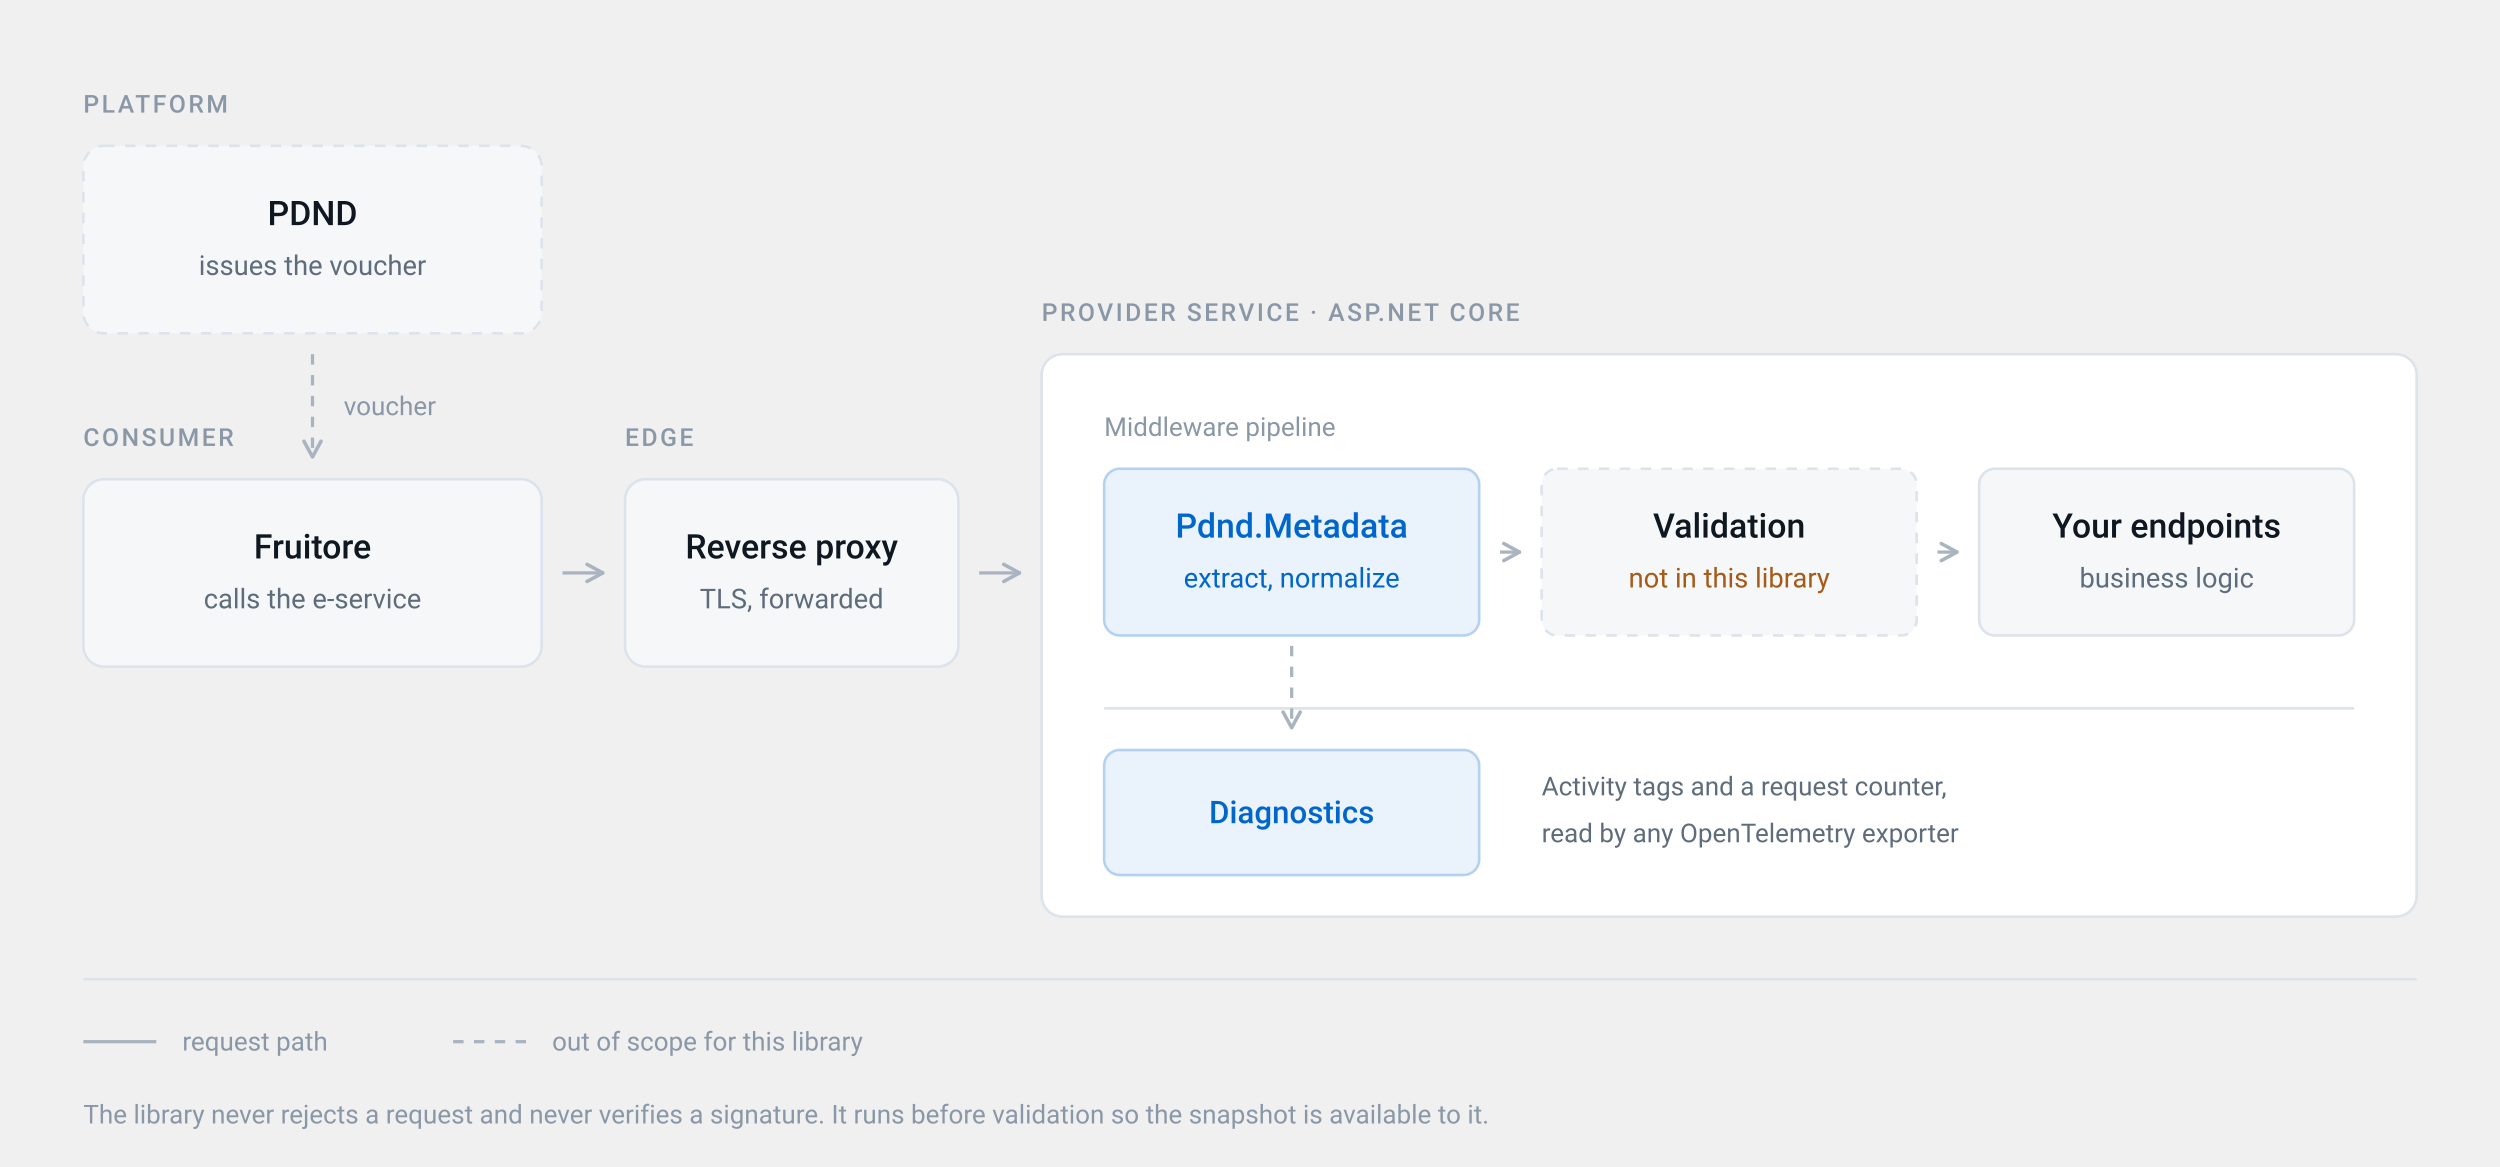
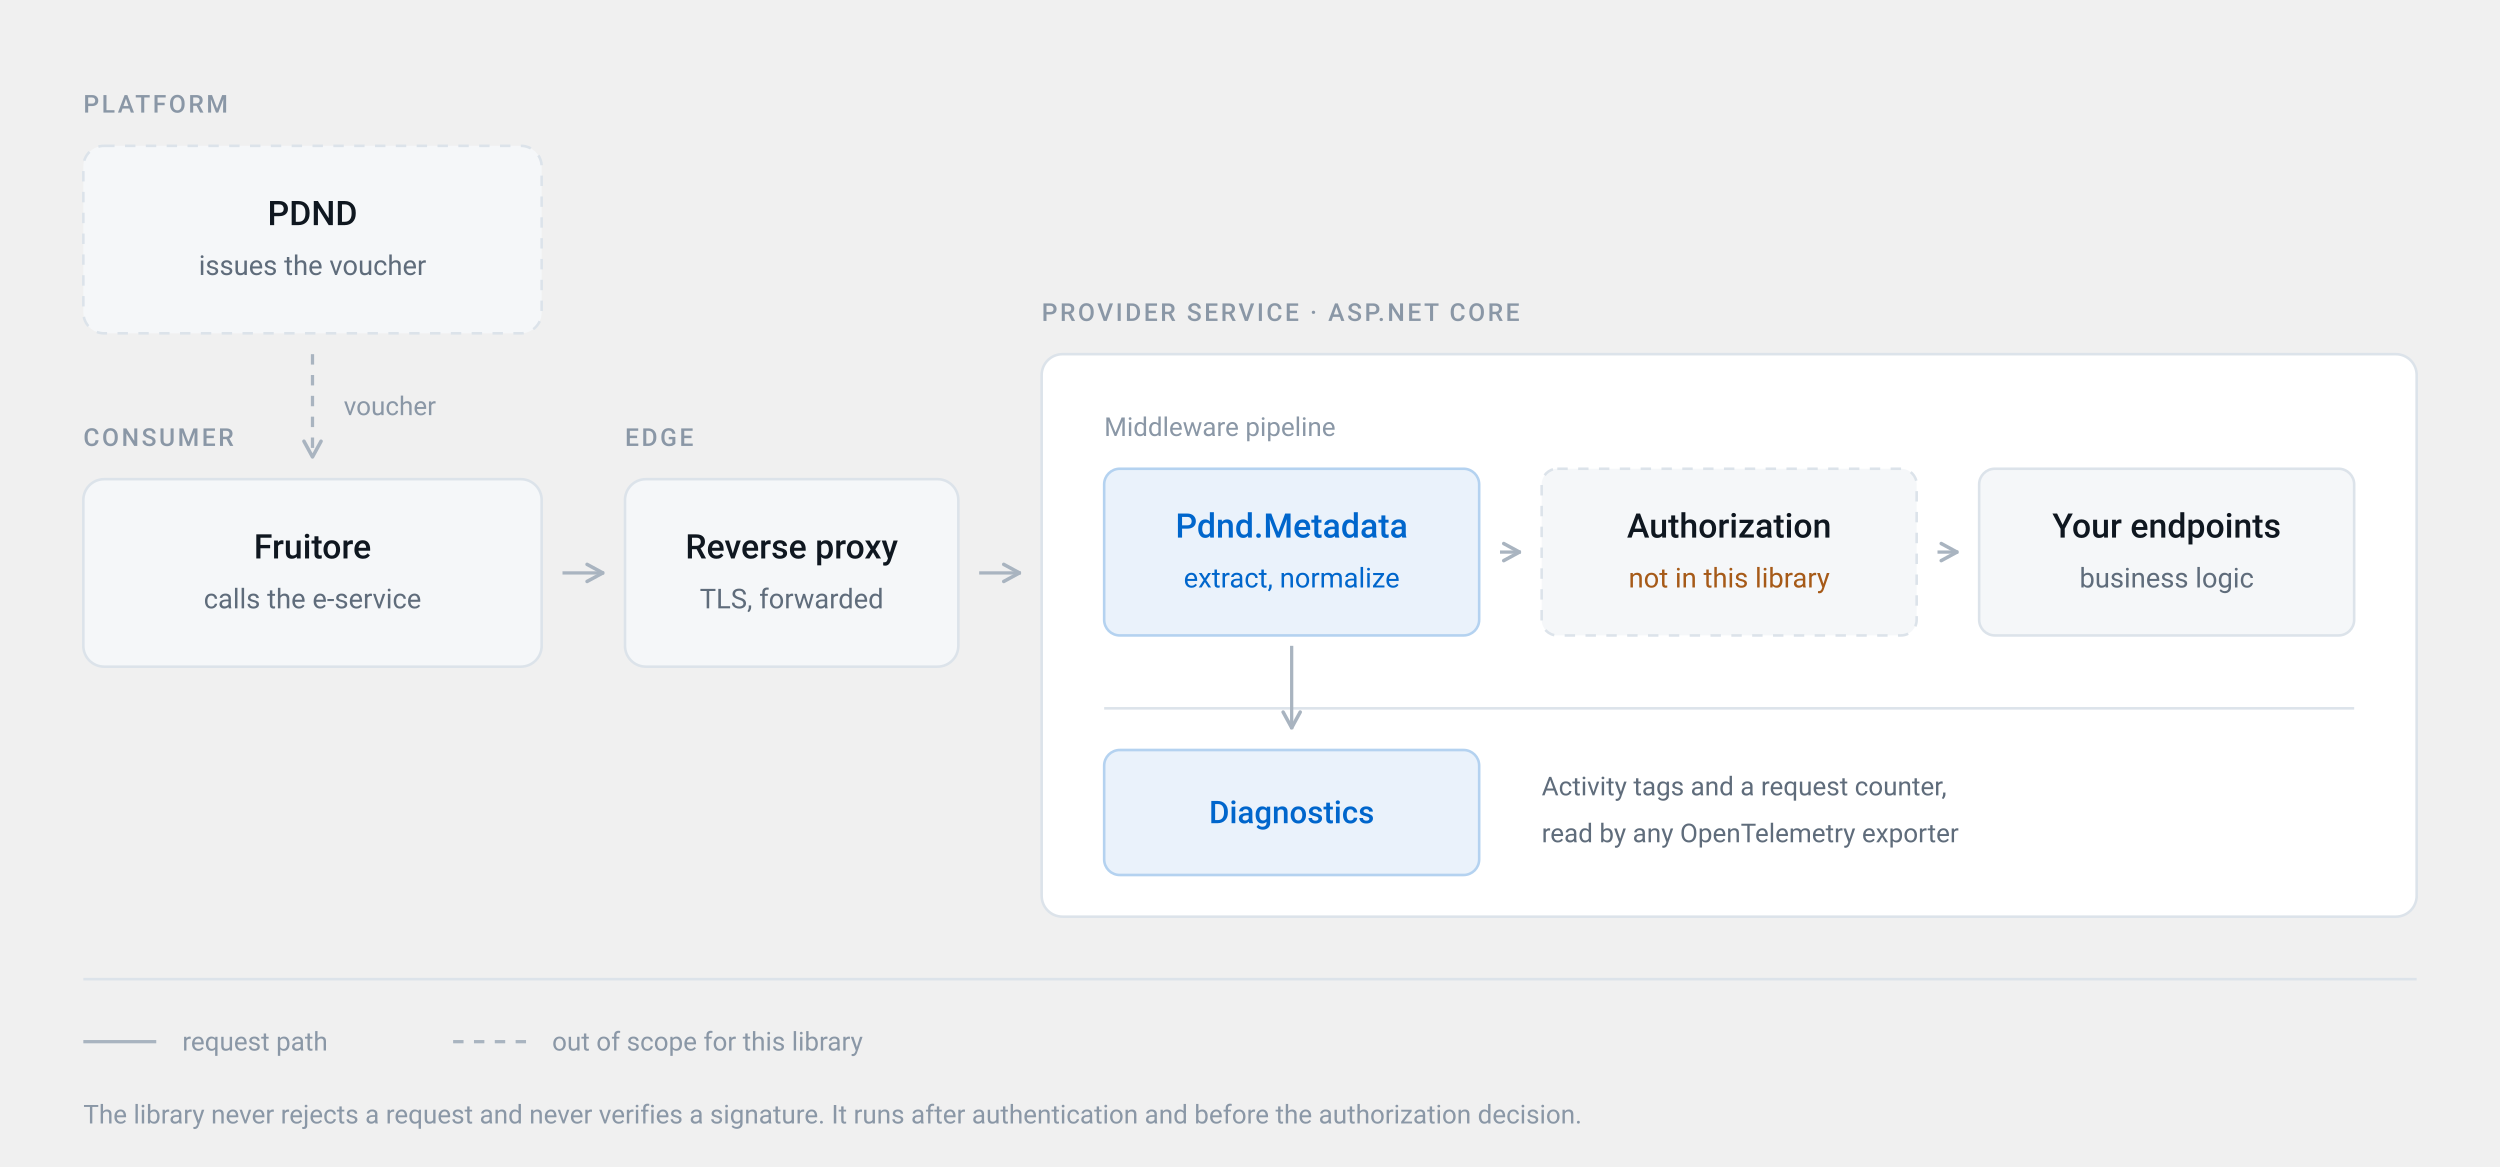
<svg xmlns="http://www.w3.org/2000/svg" viewBox="0 0 960 448" width="960" height="448" role="img" aria-labelledby="figTitle figDesc" font-family="ui-sans-serif, -apple-system, BlinkMacSystemFont, 'Segoe UI', Roboto, sans-serif">
  <defs>
    <marker id="tip" viewBox="0 0 8 8" refX="7" refY="4" markerWidth="7" markerHeight="7" orient="auto-start-reverse">
      <path d="M1 1L6.5 4L1 7" fill="none" stroke="#A9B4C0" stroke-width="1.25" stroke-linecap="round" stroke-linejoin="round" />
    </marker>
  </defs>
  <rect x="32" y="56" width="176" height="72" rx="8" fill="#F5F7F9" stroke="#DCE3EA" stroke-width="1" stroke-dasharray="4 4" />
  <text x="32" y="40" text-anchor="start" font-size="9.5" font-weight="500" letter-spacing="0.1em" fill="#8A97A6" dominant-baseline="central">PLATFORM</text>
  <text x="120" y="82" text-anchor="middle" font-size="13" font-weight="500" fill="#0F1720" dominant-baseline="central">PDND</text>
  <text x="120" y="102" text-anchor="middle" font-size="10.5" fill="#5F6C7B" dominant-baseline="central">issues the voucher</text>
  <rect x="32" y="184" width="176" height="72" rx="8" fill="#F5F7F9" stroke="#DCE3EA" stroke-width="1" />
  <text x="32" y="168" text-anchor="start" font-size="9.5" font-weight="500" letter-spacing="0.1em" fill="#8A97A6" dominant-baseline="central">CONSUMER</text>
  <text x="120" y="210" text-anchor="middle" font-size="13" font-weight="500" fill="#0F1720" dominant-baseline="central">Fruitore</text>
  <text x="120" y="230" text-anchor="middle" font-size="10.5" fill="#5F6C7B" dominant-baseline="central">calls the e-service</text>
  <line x1="120" y1="136" x2="120" y2="176" stroke="#A9B4C0" stroke-width="1.25" marker-end="url(#tip)" stroke-dasharray="4 4" />
  <text x="132" y="156" text-anchor="start" font-size="10" fill="#8A97A6" dominant-baseline="central">voucher</text>
  <rect x="240" y="184" width="128" height="72" rx="8" fill="#F5F7F9" stroke="#DCE3EA" stroke-width="1" />
  <text x="240" y="168" text-anchor="start" font-size="9.5" font-weight="500" letter-spacing="0.1em" fill="#8A97A6" dominant-baseline="central">EDGE</text>
  <text x="304" y="210" text-anchor="middle" font-size="13" font-weight="500" fill="#0F1720" dominant-baseline="central">Reverse proxy</text>
  <text x="304" y="230" text-anchor="middle" font-size="10.5" fill="#5F6C7B" dominant-baseline="central">TLS, forwarded</text>
  <line x1="216" y1="220" x2="232" y2="220" stroke="#A9B4C0" stroke-width="1.25" marker-end="url(#tip)" />
  <line x1="376" y1="220" x2="392" y2="220" stroke="#A9B4C0" stroke-width="1.25" marker-end="url(#tip)" />
  <rect x="400" y="136" width="528" height="216" rx="8" fill="#FFFFFF" stroke="#DCE3EA" stroke-width="1" />
  <text x="400" y="120" text-anchor="start" font-size="9.5" font-weight="500" letter-spacing="0.1em" fill="#8A97A6" dominant-baseline="central">PROVIDER SERVICE · ASP.NET CORE</text>
  <text x="424" y="164" text-anchor="start" font-size="10" fill="#8A97A6" dominant-baseline="central">Middleware pipeline</text>
  <rect x="424" y="180" width="144" height="64" rx="6" fill="#EAF2FB" stroke="#B4D2F0" stroke-width="1" />
  <text x="496" y="202" text-anchor="middle" font-size="13" font-weight="500" fill="#0066CC" dominant-baseline="central">Pdnd.Metadata</text>
  <text x="496" y="222" text-anchor="middle" font-size="10.5" fill="#0066CC" dominant-baseline="central">extract, normalize</text>
  <rect x="592" y="180" width="144" height="64" rx="6" fill="#F5F7F9" stroke="#DCE3EA" stroke-width="1" stroke-dasharray="4 4" />
-   <text x="664" y="202" text-anchor="middle" font-size="13" font-weight="500" fill="#0F1720" dominant-baseline="central">Validation</text>
+   <text x="664" y="202" text-anchor="middle" font-size="13" font-weight="500" fill="#0F1720" dominant-baseline="central">Authorization</text>
  <text x="664" y="222" text-anchor="middle" font-size="10.5" fill="#A65A18" dominant-baseline="central">not in this library</text>
  <rect x="760" y="180" width="144" height="64" rx="6" fill="#F5F7F9" stroke="#DCE3EA" stroke-width="1" />
  <text x="832" y="202" text-anchor="middle" font-size="13" font-weight="500" fill="#0F1720" dominant-baseline="central">Your endpoints</text>
  <text x="832" y="222" text-anchor="middle" font-size="10.5" fill="#5F6C7B" dominant-baseline="central">business logic</text>
  <line x1="576" y1="212" x2="584" y2="212" stroke="#A9B4C0" stroke-width="1.25" marker-end="url(#tip)" />
  <line x1="744" y1="212" x2="752" y2="212" stroke="#A9B4C0" stroke-width="1.25" marker-end="url(#tip)" />
  <line x1="424" y1="272" x2="904" y2="272" stroke="#DCE3EA" stroke-width="1" />
  <rect x="424" y="288" width="144" height="48" rx="6" fill="#EAF2FB" stroke="#B4D2F0" stroke-width="1" />
  <text x="496" y="312" text-anchor="middle" font-size="12" font-weight="500" fill="#0066CC" dominant-baseline="central">Diagnostics</text>
  <text x="592" y="302" text-anchor="start" font-size="10" fill="#5F6C7B" dominant-baseline="central">Activity tags and a request counter,</text>
  <text x="592" y="320" text-anchor="start" font-size="10" fill="#5F6C7B" dominant-baseline="central">read by any OpenTelemetry exporter</text>
-   <line x1="496" y1="248" x2="496" y2="280" stroke="#A9B4C0" stroke-width="1.25" marker-end="url(#tip)" stroke-dasharray="4 4" />
+   <line x1="496" y1="248" x2="496" y2="280" stroke="#A9B4C0" stroke-width="1.25" marker-end="url(#tip)" />
  <line x1="32" y1="376" x2="928" y2="376" stroke="#DCE3EA" stroke-width="1" />
  <line x1="32" y1="400" x2="60" y2="400" stroke="#A9B4C0" stroke-width="1.25" />
  <text x="70" y="400" text-anchor="start" font-size="10" fill="#8A97A6" dominant-baseline="central">request path</text>
  <line x1="174" y1="400" x2="202" y2="400" stroke="#A9B4C0" stroke-width="1.25" stroke-dasharray="4 4" />
  <text x="212" y="400" text-anchor="start" font-size="10" fill="#8A97A6" dominant-baseline="central">out of scope for this library</text>
-   <text x="32" y="428" text-anchor="start" font-size="10" fill="#8A97A6" dominant-baseline="central">The library never rejects a request and never verifies a signature. It runs before validation so the snapshot is available to it.</text>
+   <text x="32" y="428" text-anchor="start" font-size="10" fill="#8A97A6" dominant-baseline="central">The library never rejects a request and never verifies a signature. It runs after authentication and before the authorization decision.</text>
</svg>
